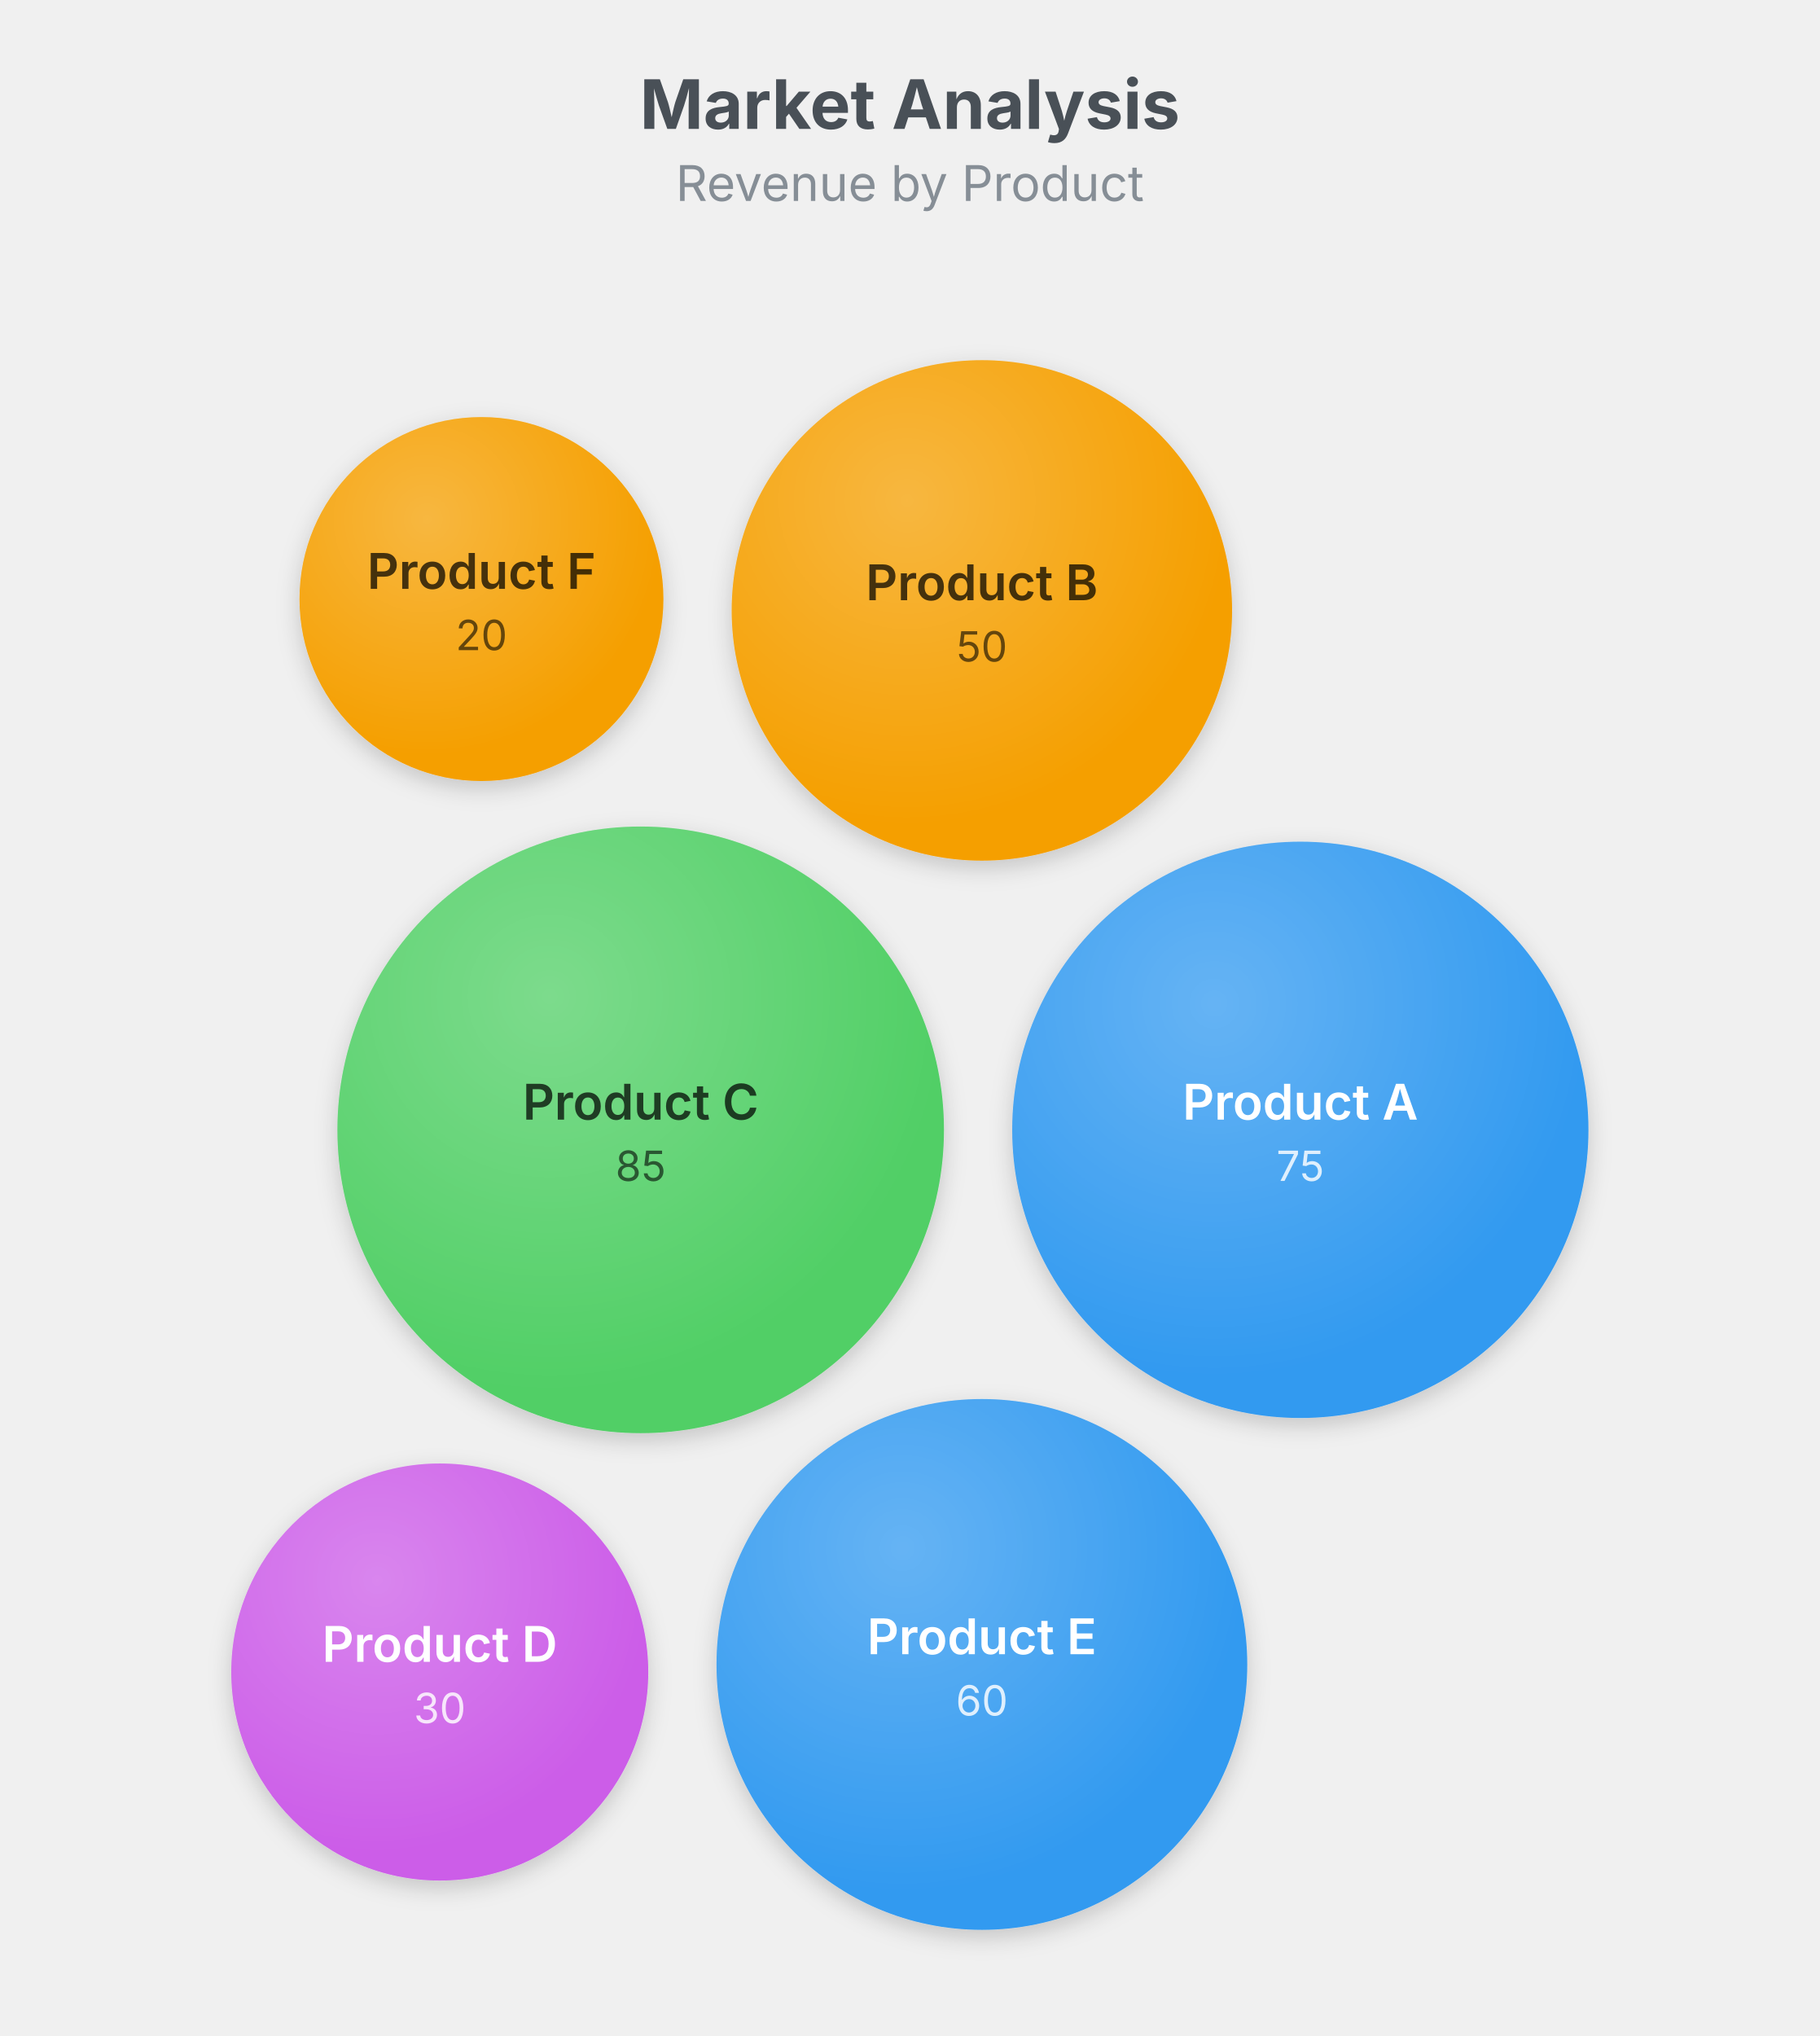
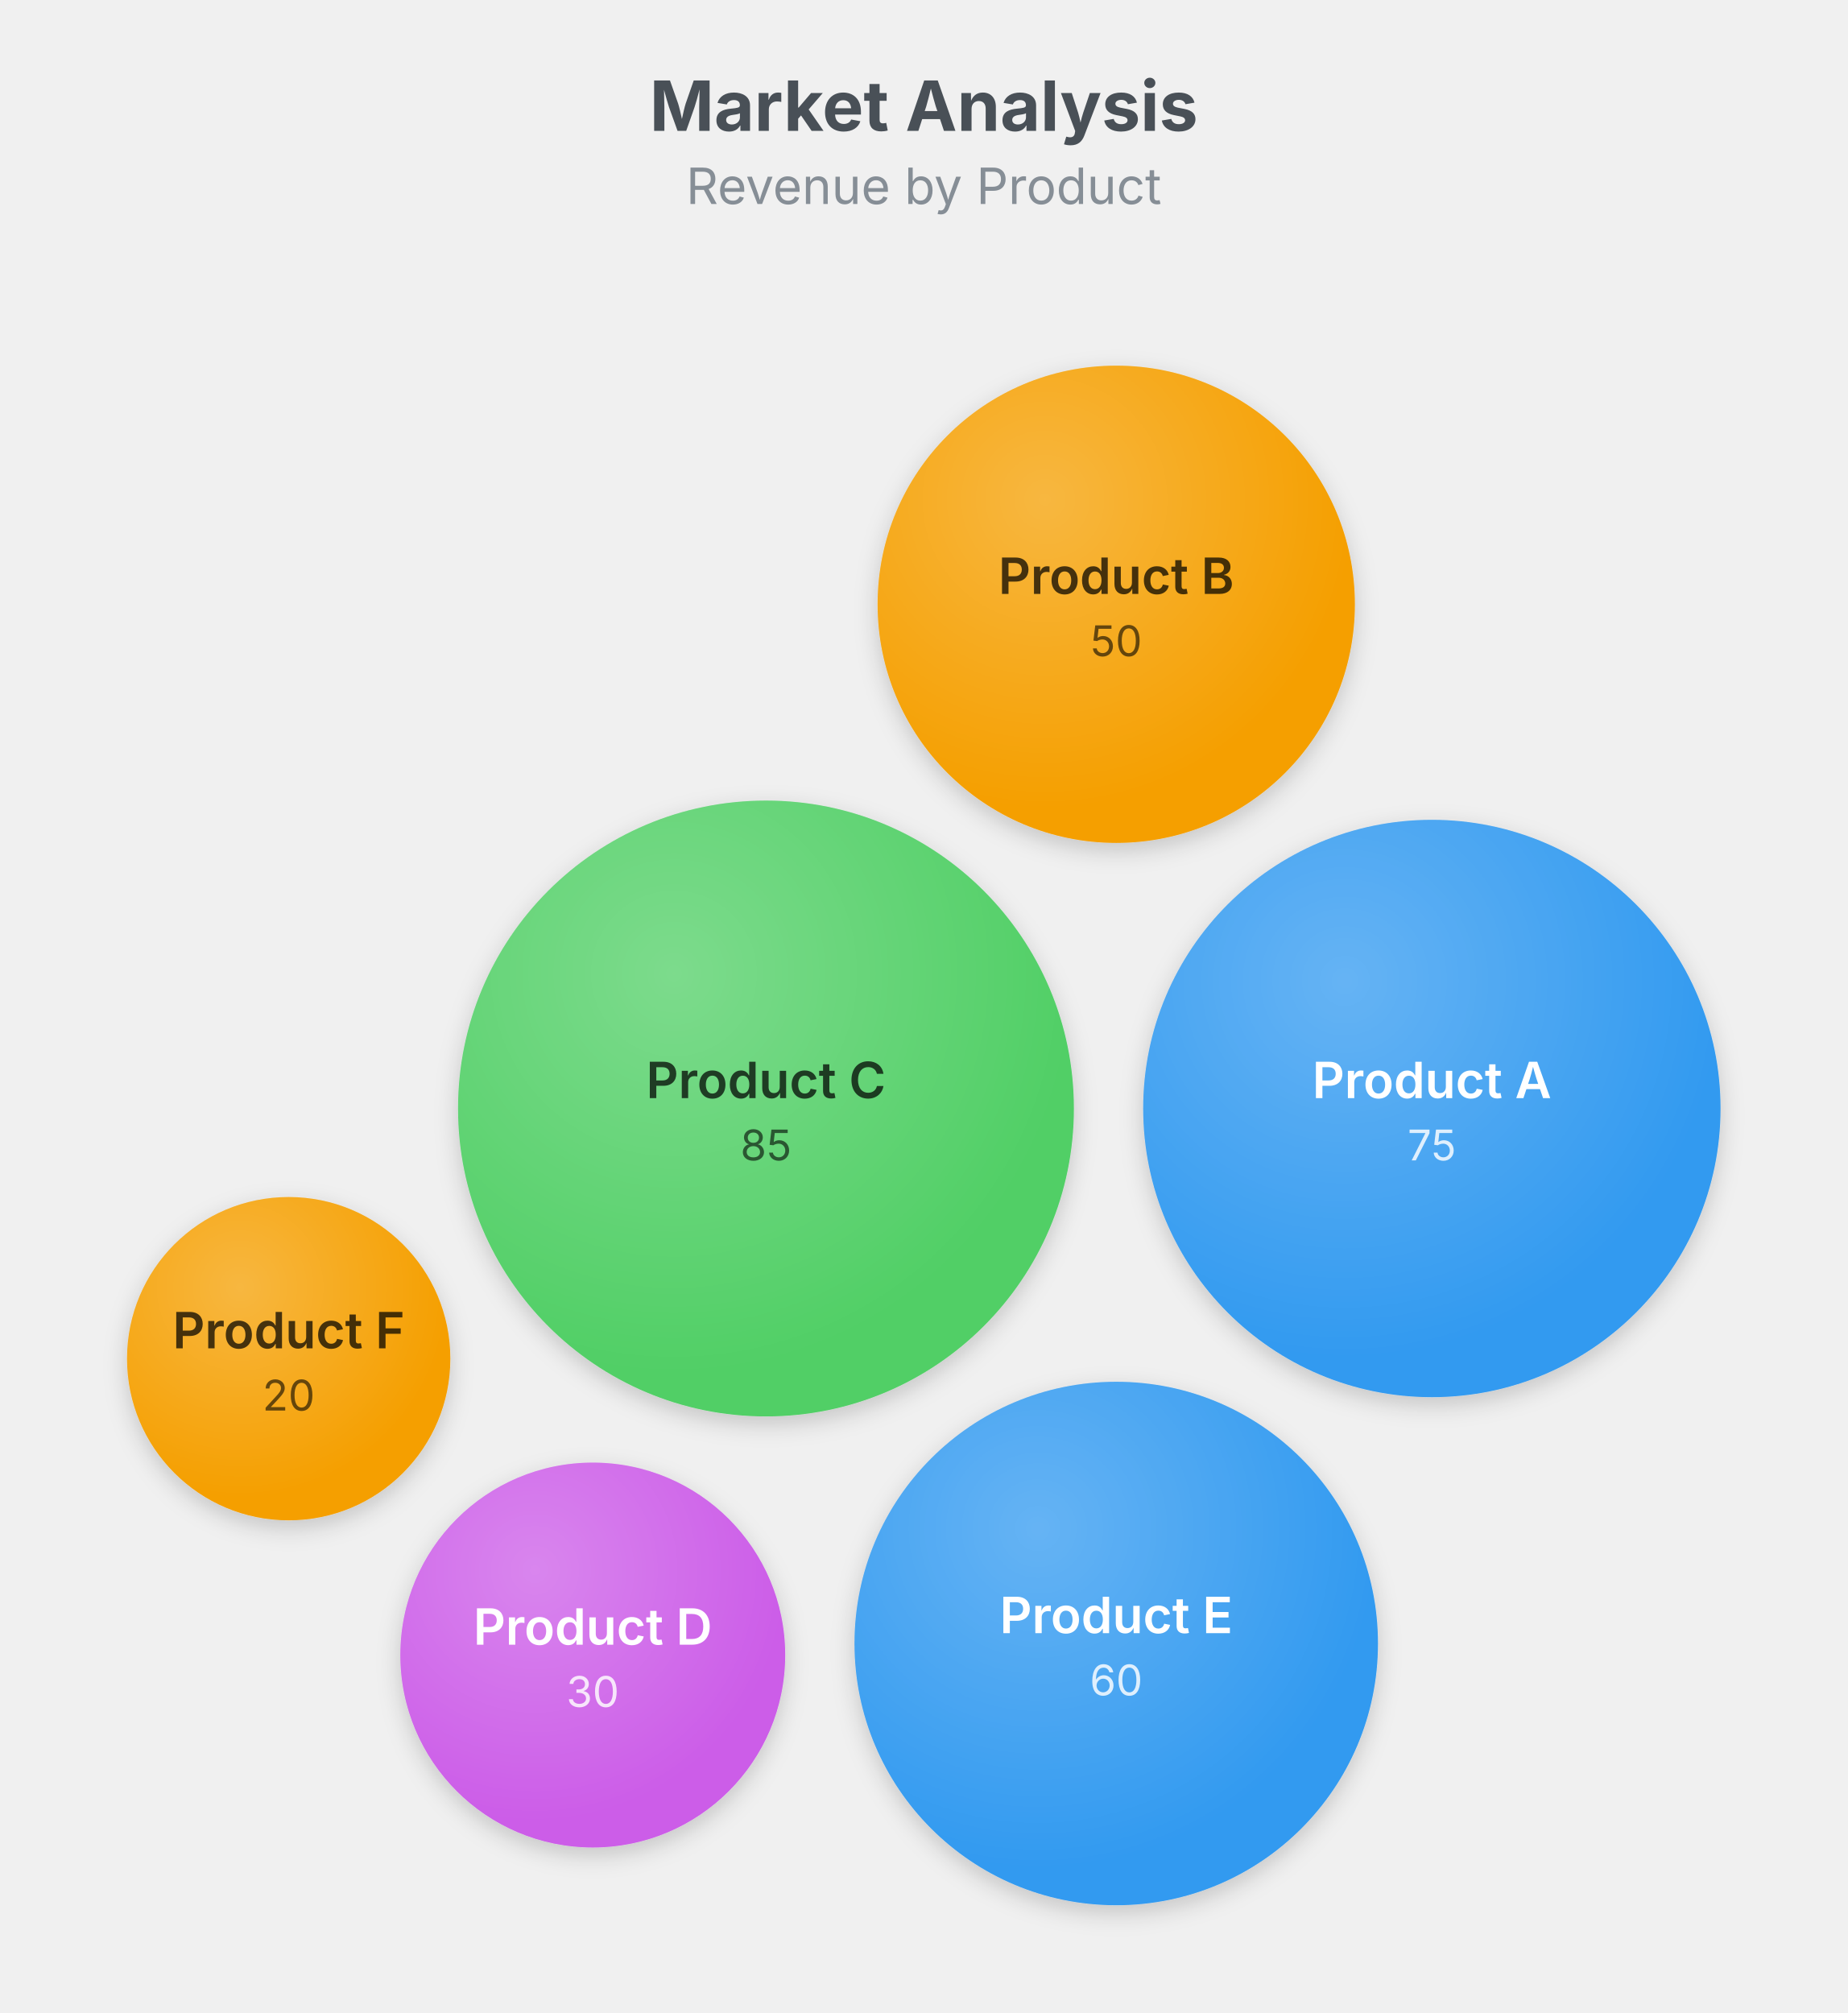
- <svg xmlns="http://www.w3.org/2000/svg" width="480" height="537" viewBox="0 0 480 537">
+ <svg xmlns="http://www.w3.org/2000/svg" width="480" height="523" viewBox="0 0 480 523">
  <text x="240" y="34" text-anchor="middle" font-family="Inter, system-ui, -apple-system, sans-serif" font-size="18" font-weight="700" fill="#495057">Market Analysis</text>
  <text x="240" y="53" text-anchor="middle" font-family="Inter, system-ui, -apple-system, sans-serif" font-size="13" fill="#868e96">Revenue by Product</text>
  <g class="bubble-chart" transform="translate(0,67)">
    <defs>
      <filter id="bub-1-sh" x="-50%" y="-50%" width="200%" height="200%">
        <feDropShadow dx="0" dy="2" stdDeviation="3" flood-color="rgba(0,0,0,0.18)" />
      </filter>
      <radialGradient id="bub-1-hl" cx="35%" cy="28%" r="65%" fx="35%" fy="28%">
        <stop offset="0%" stop-color="rgba(255,255,255,0.25)" />
        <stop offset="100%" stop-color="rgba(255,255,255,0)" />
      </radialGradient>
    </defs>
-     <circle cx="169" cy="231" r="80" fill="#51cf66" filter="url(#bub-1-sh)">
+     <circle cx="199" cy="221" r="80" fill="#51cf66" filter="url(#bub-1-sh)">
      <animate attributeName="r" values="80;83;80" dur="3s" begin="0s" repeatCount="indefinite" calcMode="spline" keySplines="0.45 0 0.55 1;0.45 0 0.55 1" keyTimes="0;0.5;1" />
    </circle>
-     <circle cx="169" cy="231" r="80" fill="url(#bub-1-hl)" pointer-events="none">
+     <circle cx="199" cy="221" r="80" fill="url(#bub-1-hl)" pointer-events="none">
      <animate attributeName="r" values="80;83;80" dur="3s" begin="0s" repeatCount="indefinite" calcMode="spline" keySplines="0.45 0 0.55 1;0.45 0 0.55 1" keyTimes="0;0.5;1" />
    </circle>
-     <text x="169" y="223.5" text-anchor="middle" dominant-baseline="middle" font-family="Inter, system-ui, -apple-system, sans-serif" font-size="13" font-weight="600" fill="rgba(0,0,0,0.72)" pointer-events="none">Product C</text>
-     <text x="169" y="240.5" text-anchor="middle" dominant-baseline="middle" font-family="Inter, system-ui, -apple-system, sans-serif" font-size="11" fill="rgba(0,0,0,0.72)" opacity="0.82" pointer-events="none">85</text>
-     <circle cx="343" cy="231" r="76" fill="#339af0" filter="url(#bub-1-sh)">
-       <animate attributeName="r" values="76;79;76" dur="3s" begin="0.5s" repeatCount="indefinite" calcMode="spline" keySplines="0.45 0 0.55 1;0.45 0 0.55 1" keyTimes="0;0.5;1" />
+     <text x="199" y="213.5" text-anchor="middle" dominant-baseline="middle" font-family="Inter, system-ui, -apple-system, sans-serif" font-size="13" font-weight="600" fill="rgba(0,0,0,0.72)" pointer-events="none">Product C</text>
+     <text x="199" y="230.5" text-anchor="middle" dominant-baseline="middle" font-family="Inter, system-ui, -apple-system, sans-serif" font-size="11" fill="rgba(0,0,0,0.72)" opacity="0.82" pointer-events="none">85</text>
+     <circle cx="372" cy="221" r="75" fill="#339af0" filter="url(#bub-1-sh)">
+       <animate attributeName="r" values="75;78;75" dur="3s" begin="0.5s" repeatCount="indefinite" calcMode="spline" keySplines="0.45 0 0.55 1;0.45 0 0.55 1" keyTimes="0;0.5;1" />
    </circle>
-     <circle cx="343" cy="231" r="76" fill="url(#bub-1-hl)" pointer-events="none">
-       <animate attributeName="r" values="76;79;76" dur="3s" begin="0.5s" repeatCount="indefinite" calcMode="spline" keySplines="0.45 0 0.55 1;0.45 0 0.55 1" keyTimes="0;0.5;1" />
+     <circle cx="372" cy="221" r="75" fill="url(#bub-1-hl)" pointer-events="none">
+       <animate attributeName="r" values="75;78;75" dur="3s" begin="0.5s" repeatCount="indefinite" calcMode="spline" keySplines="0.45 0 0.55 1;0.45 0 0.55 1" keyTimes="0;0.5;1" />
    </circle>
-     <text x="343" y="223.5" text-anchor="middle" dominant-baseline="middle" font-family="Inter, system-ui, -apple-system, sans-serif" font-size="13" font-weight="600" fill="#ffffff" pointer-events="none">Product A</text>
-     <text x="343" y="240.5" text-anchor="middle" dominant-baseline="middle" font-family="Inter, system-ui, -apple-system, sans-serif" font-size="11" fill="#ffffff" opacity="0.82" pointer-events="none">75</text>
-     <circle cx="259" cy="372" r="70" fill="#339af0" filter="url(#bub-1-sh)">
-       <animate attributeName="r" values="70;73;70" dur="3s" begin="1s" repeatCount="indefinite" calcMode="spline" keySplines="0.45 0 0.55 1;0.45 0 0.55 1" keyTimes="0;0.5;1" />
+     <text x="372" y="213.5" text-anchor="middle" dominant-baseline="middle" font-family="Inter, system-ui, -apple-system, sans-serif" font-size="13" font-weight="600" fill="#ffffff" pointer-events="none">Product A</text>
+     <text x="372" y="230.5" text-anchor="middle" dominant-baseline="middle" font-family="Inter, system-ui, -apple-system, sans-serif" font-size="11" fill="#ffffff" opacity="0.82" pointer-events="none">75</text>
+     <circle cx="290" cy="360" r="68" fill="#339af0" filter="url(#bub-1-sh)">
+       <animate attributeName="r" values="68;71;68" dur="3s" begin="1s" repeatCount="indefinite" calcMode="spline" keySplines="0.45 0 0.55 1;0.45 0 0.55 1" keyTimes="0;0.5;1" />
    </circle>
-     <circle cx="259" cy="372" r="70" fill="url(#bub-1-hl)" pointer-events="none">
-       <animate attributeName="r" values="70;73;70" dur="3s" begin="1s" repeatCount="indefinite" calcMode="spline" keySplines="0.45 0 0.55 1;0.45 0 0.55 1" keyTimes="0;0.5;1" />
+     <circle cx="290" cy="360" r="68" fill="url(#bub-1-hl)" pointer-events="none">
+       <animate attributeName="r" values="68;71;68" dur="3s" begin="1s" repeatCount="indefinite" calcMode="spline" keySplines="0.45 0 0.55 1;0.45 0 0.55 1" keyTimes="0;0.5;1" />
    </circle>
-     <text x="259" y="364.5" text-anchor="middle" dominant-baseline="middle" font-family="Inter, system-ui, -apple-system, sans-serif" font-size="13" font-weight="600" fill="#ffffff" pointer-events="none">Product E</text>
-     <text x="259" y="381.5" text-anchor="middle" dominant-baseline="middle" font-family="Inter, system-ui, -apple-system, sans-serif" font-size="11" fill="#ffffff" opacity="0.82" pointer-events="none">60</text>
-     <circle cx="259" cy="94" r="66" fill="#f59f00" filter="url(#bub-1-sh)">
-       <animate attributeName="r" values="66;69;66" dur="3s" begin="1.5s" repeatCount="indefinite" calcMode="spline" keySplines="0.45 0 0.55 1;0.45 0 0.55 1" keyTimes="0;0.5;1" />
+     <text x="290" y="352.5" text-anchor="middle" dominant-baseline="middle" font-family="Inter, system-ui, -apple-system, sans-serif" font-size="13" font-weight="600" fill="#ffffff" pointer-events="none">Product E</text>
+     <text x="290" y="369.5" text-anchor="middle" dominant-baseline="middle" font-family="Inter, system-ui, -apple-system, sans-serif" font-size="11" fill="#ffffff" opacity="0.82" pointer-events="none">60</text>
+     <circle cx="290" cy="90" r="62" fill="#f59f00" filter="url(#bub-1-sh)">
+       <animate attributeName="r" values="62;64;62" dur="3s" begin="1.5s" repeatCount="indefinite" calcMode="spline" keySplines="0.45 0 0.55 1;0.45 0 0.55 1" keyTimes="0;0.5;1" />
    </circle>
-     <circle cx="259" cy="94" r="66" fill="url(#bub-1-hl)" pointer-events="none">
-       <animate attributeName="r" values="66;69;66" dur="3s" begin="1.5s" repeatCount="indefinite" calcMode="spline" keySplines="0.45 0 0.55 1;0.45 0 0.55 1" keyTimes="0;0.5;1" />
+     <circle cx="290" cy="90" r="62" fill="url(#bub-1-hl)" pointer-events="none">
+       <animate attributeName="r" values="62;64;62" dur="3s" begin="1.5s" repeatCount="indefinite" calcMode="spline" keySplines="0.45 0 0.55 1;0.45 0 0.55 1" keyTimes="0;0.5;1" />
    </circle>
-     <text x="259" y="86.5" text-anchor="middle" dominant-baseline="middle" font-family="Inter, system-ui, -apple-system, sans-serif" font-size="13" font-weight="600" fill="rgba(0,0,0,0.72)" pointer-events="none">Product B</text>
-     <text x="259" y="103.5" text-anchor="middle" dominant-baseline="middle" font-family="Inter, system-ui, -apple-system, sans-serif" font-size="11" fill="rgba(0,0,0,0.72)" opacity="0.82" pointer-events="none">50</text>
-     <circle cx="116" cy="374" r="55" fill="#cc5de8" filter="url(#bub-1-sh)">
-       <animate attributeName="r" values="55;57;55" dur="3s" begin="0s" repeatCount="indefinite" calcMode="spline" keySplines="0.45 0 0.55 1;0.45 0 0.55 1" keyTimes="0;0.5;1" />
+     <text x="290" y="82.5" text-anchor="middle" dominant-baseline="middle" font-family="Inter, system-ui, -apple-system, sans-serif" font-size="13" font-weight="600" fill="rgba(0,0,0,0.72)" pointer-events="none">Product B</text>
+     <text x="290" y="99.5" text-anchor="middle" dominant-baseline="middle" font-family="Inter, system-ui, -apple-system, sans-serif" font-size="11" fill="rgba(0,0,0,0.72)" opacity="0.82" pointer-events="none">50</text>
+     <circle cx="154" cy="363" r="50" fill="#cc5de8" filter="url(#bub-1-sh)">
+       <animate attributeName="r" values="50;52;50" dur="3s" begin="0s" repeatCount="indefinite" calcMode="spline" keySplines="0.45 0 0.55 1;0.45 0 0.55 1" keyTimes="0;0.5;1" />
    </circle>
-     <circle cx="116" cy="374" r="55" fill="url(#bub-1-hl)" pointer-events="none">
-       <animate attributeName="r" values="55;57;55" dur="3s" begin="0s" repeatCount="indefinite" calcMode="spline" keySplines="0.45 0 0.55 1;0.45 0 0.55 1" keyTimes="0;0.5;1" />
+     <circle cx="154" cy="363" r="50" fill="url(#bub-1-hl)" pointer-events="none">
+       <animate attributeName="r" values="50;52;50" dur="3s" begin="0s" repeatCount="indefinite" calcMode="spline" keySplines="0.45 0 0.55 1;0.45 0 0.55 1" keyTimes="0;0.5;1" />
    </circle>
-     <text x="116" y="366.5" text-anchor="middle" dominant-baseline="middle" font-family="Inter, system-ui, -apple-system, sans-serif" font-size="13" font-weight="600" fill="#ffffff" pointer-events="none">Product D</text>
-     <text x="116" y="383.5" text-anchor="middle" dominant-baseline="middle" font-family="Inter, system-ui, -apple-system, sans-serif" font-size="11" fill="#ffffff" opacity="0.82" pointer-events="none">30</text>
-     <circle cx="127" cy="91" r="48" fill="#f59f00" filter="url(#bub-1-sh)">
-       <animate attributeName="r" values="48;50;48" dur="3s" begin="0.5s" repeatCount="indefinite" calcMode="spline" keySplines="0.45 0 0.55 1;0.45 0 0.55 1" keyTimes="0;0.5;1" />
+     <text x="154" y="355.5" text-anchor="middle" dominant-baseline="middle" font-family="Inter, system-ui, -apple-system, sans-serif" font-size="13" font-weight="600" fill="#ffffff" pointer-events="none">Product D</text>
+     <text x="154" y="372.5" text-anchor="middle" dominant-baseline="middle" font-family="Inter, system-ui, -apple-system, sans-serif" font-size="11" fill="#ffffff" opacity="0.82" pointer-events="none">30</text>
+     <circle cx="75" cy="286" r="42" fill="#f59f00" filter="url(#bub-1-sh)">
+       <animate attributeName="r" values="42;44;42" dur="3s" begin="0.5s" repeatCount="indefinite" calcMode="spline" keySplines="0.45 0 0.55 1;0.45 0 0.55 1" keyTimes="0;0.5;1" />
    </circle>
-     <circle cx="127" cy="91" r="48" fill="url(#bub-1-hl)" pointer-events="none">
-       <animate attributeName="r" values="48;50;48" dur="3s" begin="0.5s" repeatCount="indefinite" calcMode="spline" keySplines="0.45 0 0.55 1;0.45 0 0.55 1" keyTimes="0;0.5;1" />
+     <circle cx="75" cy="286" r="42" fill="url(#bub-1-hl)" pointer-events="none">
+       <animate attributeName="r" values="42;44;42" dur="3s" begin="0.5s" repeatCount="indefinite" calcMode="spline" keySplines="0.45 0 0.55 1;0.45 0 0.55 1" keyTimes="0;0.5;1" />
    </circle>
-     <text x="127" y="83.5" text-anchor="middle" dominant-baseline="middle" font-family="Inter, system-ui, -apple-system, sans-serif" font-size="13" font-weight="600" fill="rgba(0,0,0,0.72)" pointer-events="none">Product F</text>
-     <text x="127" y="100.5" text-anchor="middle" dominant-baseline="middle" font-family="Inter, system-ui, -apple-system, sans-serif" font-size="11" fill="rgba(0,0,0,0.72)" opacity="0.82" pointer-events="none">20</text>
+     <text x="75" y="278.5" text-anchor="middle" dominant-baseline="middle" font-family="Inter, system-ui, -apple-system, sans-serif" font-size="13" font-weight="600" fill="rgba(0,0,0,0.72)" pointer-events="none">Product F</text>
+     <text x="75" y="295.5" text-anchor="middle" dominant-baseline="middle" font-family="Inter, system-ui, -apple-system, sans-serif" font-size="11" fill="rgba(0,0,0,0.72)" opacity="0.82" pointer-events="none">20</text>
  </g>
</svg>
